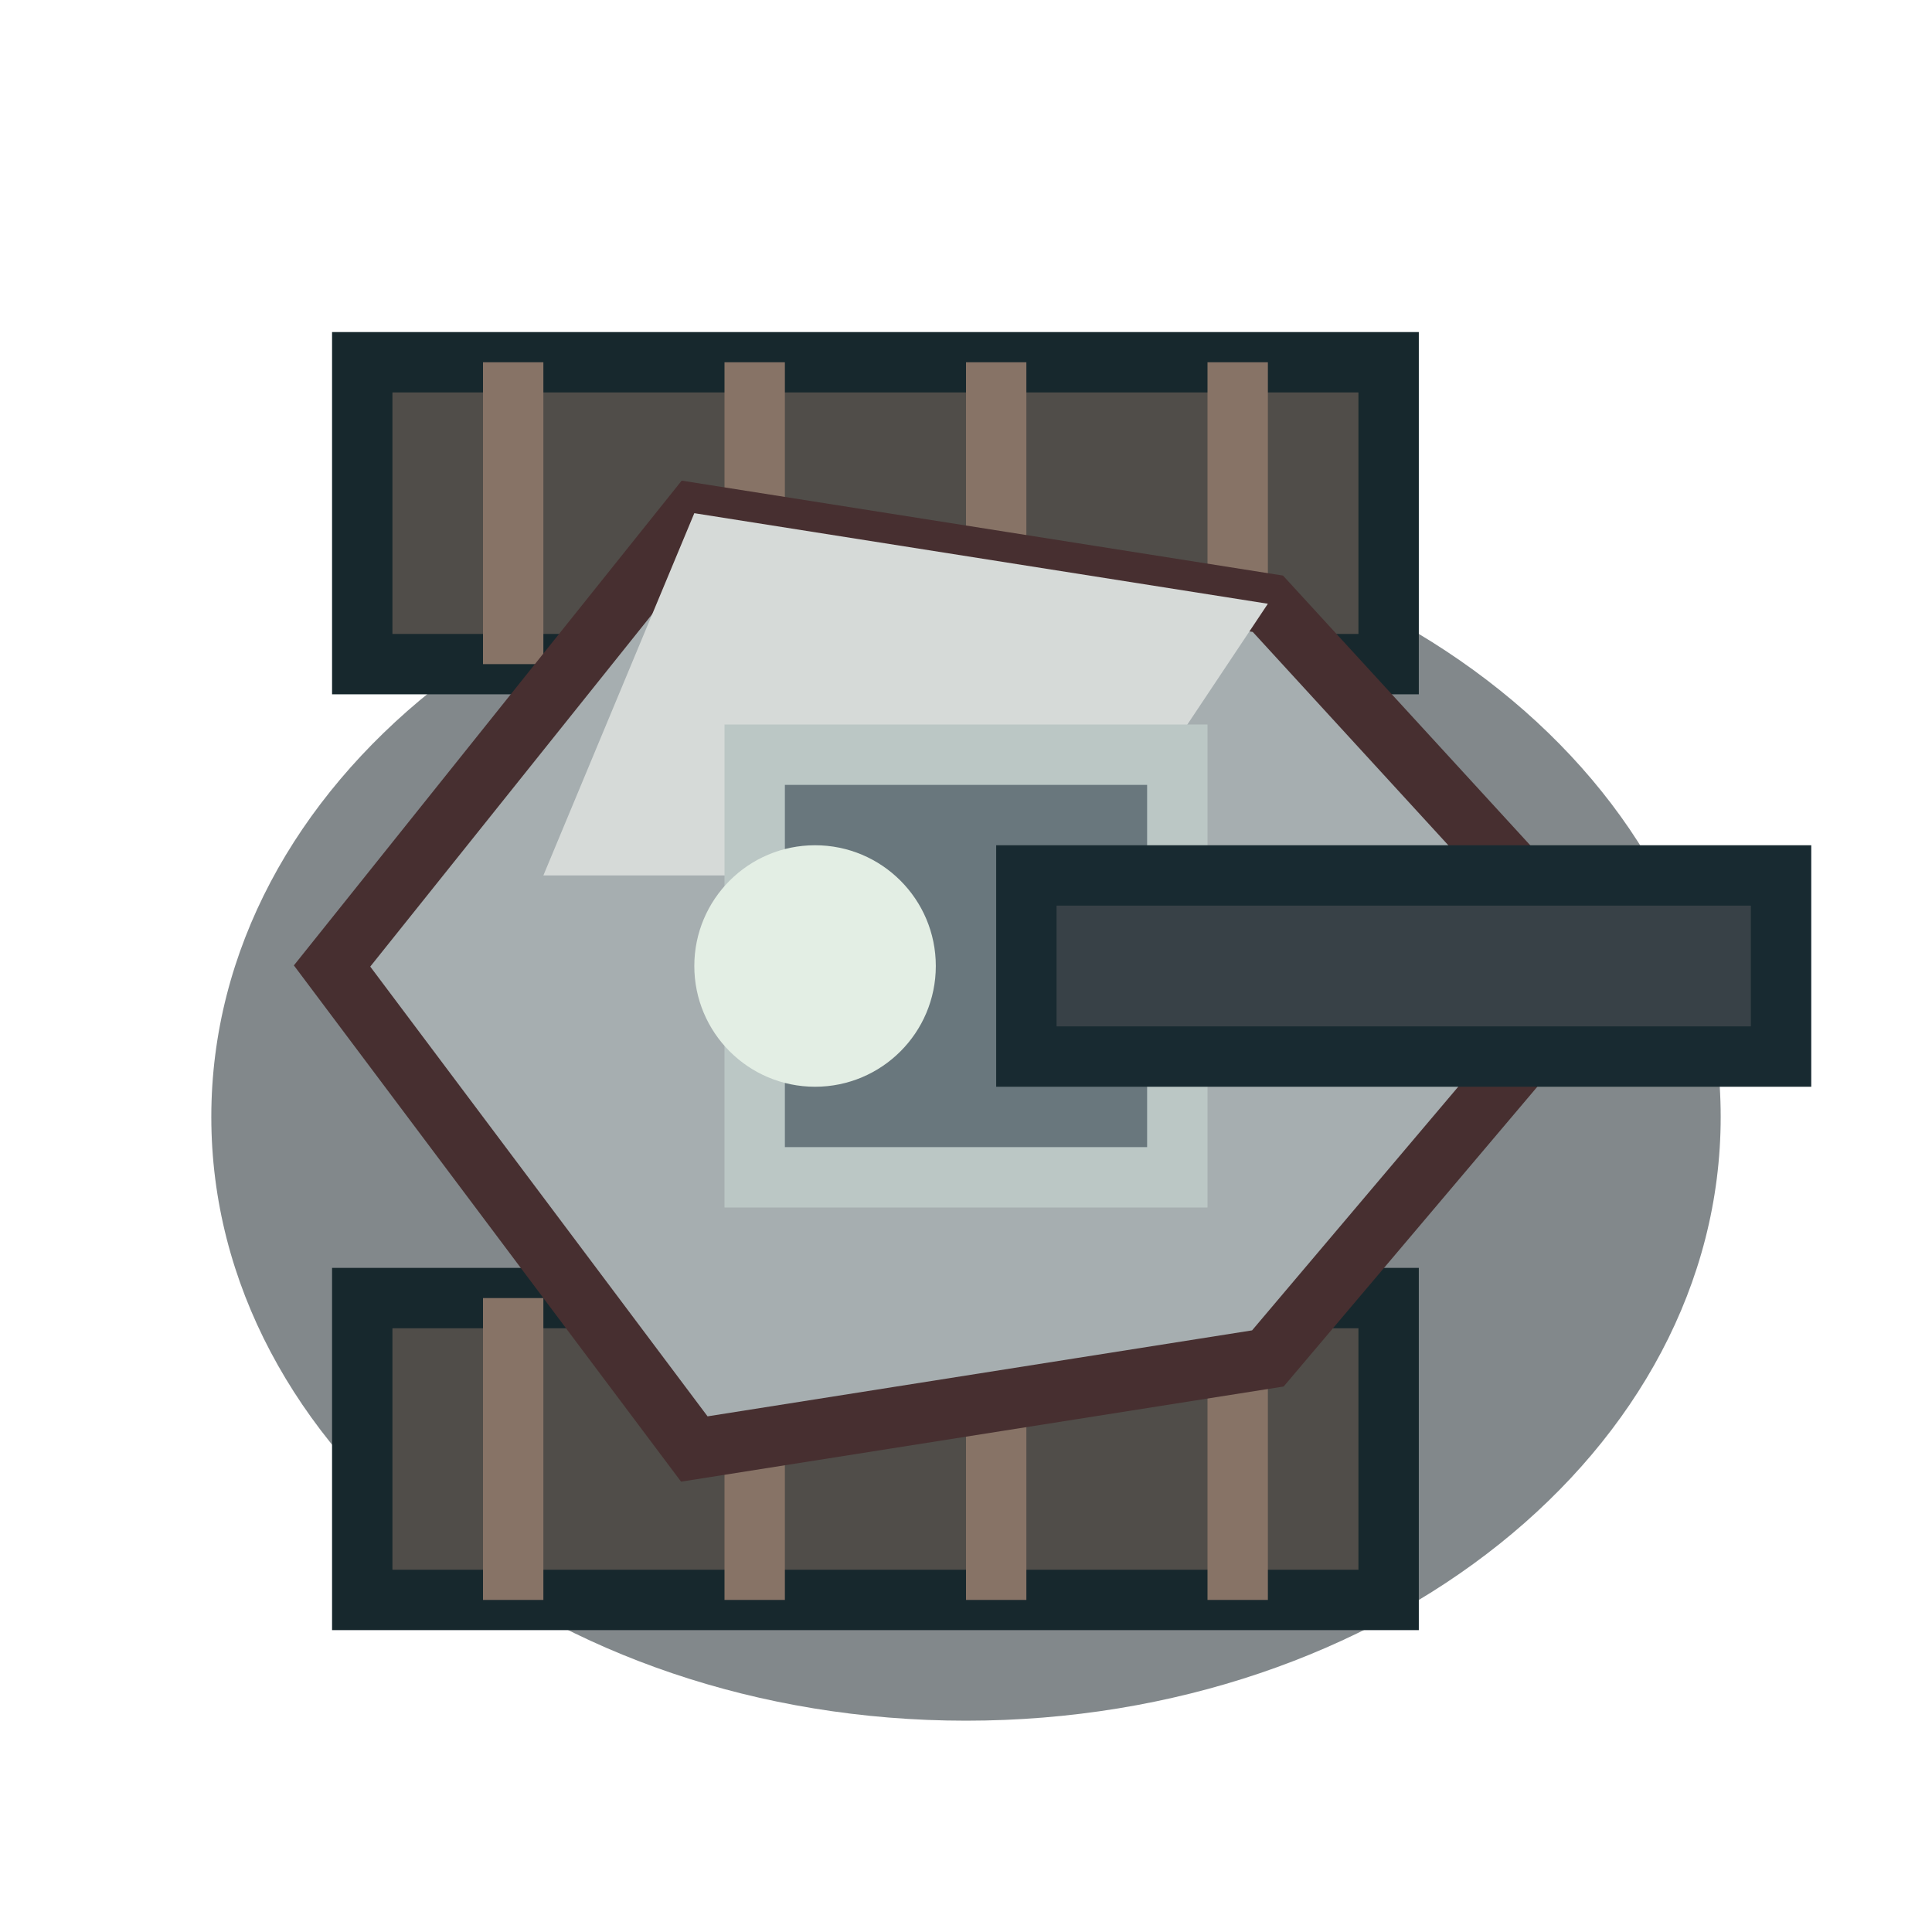
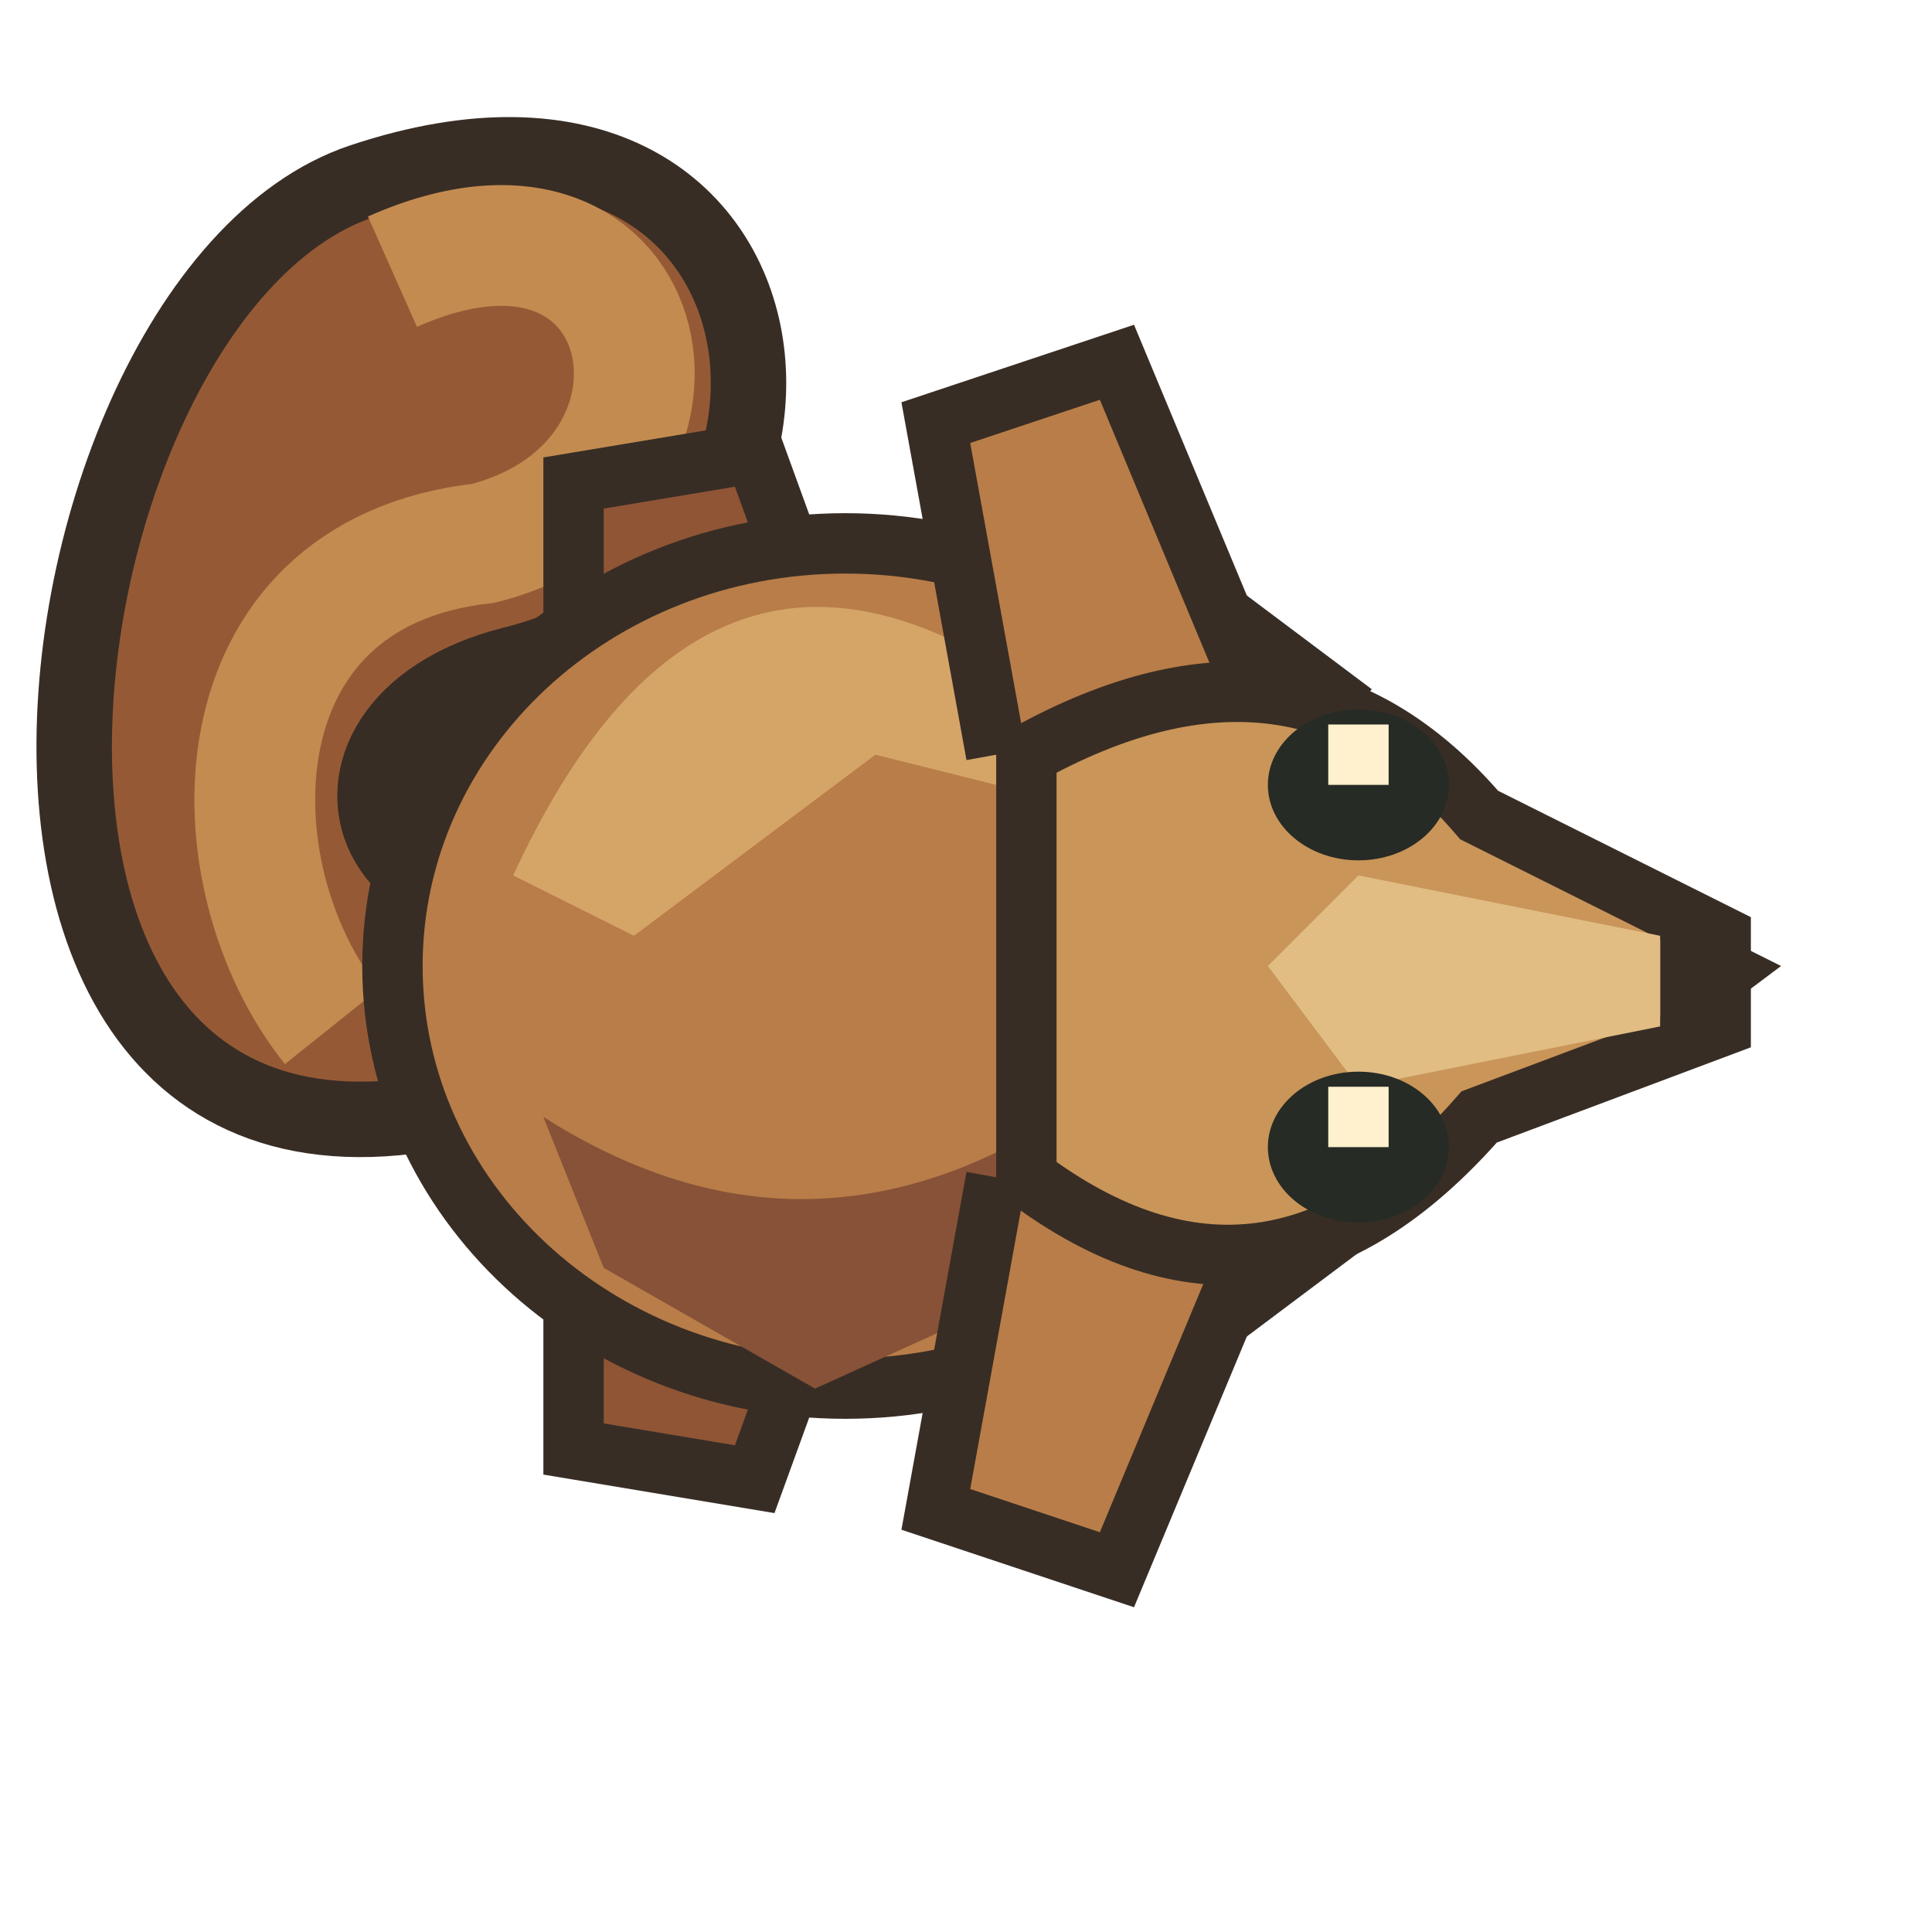
<svg xmlns="http://www.w3.org/2000/svg" width="64" height="64" viewBox="0 0 64 64">
-   <ellipse cx="32" cy="37" rx="25" ry="20" fill="#061219" fill-opacity=".5" />
-   <path d="M12 12H46V22H12ZM12 43H46V53H12Z" fill="#504d49" stroke="#17282d" stroke-width="2" />
-   <path d="M17 12V22M25 12V22M33 12V22M41 12V22M17 43V53M25 43V53M33 43V53M41 43V53" stroke="#877366" stroke-width="2" />
-   <path d="M11 32L23 17L42 20L53 32L42 45L23 48Z" fill="#a6aeb0" stroke="#472f30" stroke-width="2" />
-   <path d="M23 17L42 20L36 29H18Z" fill="#d6dad8" />
-   <path d="M25 25H39V39H25Z" fill="#69777d" stroke="#bbc7c5" stroke-width="2" />
-   <path d="M34 29H59V35H34Z" fill="#384147" stroke="#182a31" stroke-width="2" />
-   <circle cx="27" cy="32" r="4" fill="#e3eee4" />
+   <path d="M20 35C-4 46 0 10 12 6C27 1 29 19 17 22C9 24 12 33 22 29" fill="#955a35" stroke="#382d25" stroke-width="2.5" />
+   <path d="M13 9C22 5 24 16 16 18C7 19 7 29 11 34" fill="none" stroke="#c48b50" stroke-width="4" />
+   <path d="M19 25L19 16L25 15L29 26M19 39L19 48L25 49L29 38M33 25L40 20L44 23L39 29M33 39L40 44L44 41L39 35" fill="#8f5535" stroke="#382d25" stroke-width="2" />
+   <ellipse cx="28" cy="32" rx="15" ry="14" fill="#b87d48" stroke="#382d25" stroke-width="2" />
+   <path d="M17 29Q23 16 33 22L37 27L29 25L21 31Z" fill="#d5a568" />
+   <path d="M18 37Q29 44 40 33L38 41L27 46L20 42Z" fill="#875237" />
+   <path d="M33 25L31 14L37 12L42 24M33 39L31 50L37 52L42 40" fill="#b87d48" stroke="#382d25" stroke-width="2" />
+   <path d="M34 25Q43 20 49 27L57 31L57 34L49 37Q42 45 34 39Z" fill="#c99558" stroke="#382d25" stroke-width="2" />
+   <path d="M45 29L55 31L55 34L45 36L42 32Z" fill="#e1bd84" />
+   <path d="M55 30L59 32L55 35Z" fill="#382d25" />
+   <ellipse cx="45" cy="26" rx="3" ry="2.5" fill="#272b25" />
+   <ellipse cx="45" cy="38" rx="3" ry="2.5" fill="#272b25" />
+   <path d="M44 24H46V26H44ZM44 36H46V38H44Z" fill="#fff0ce" />
</svg>
